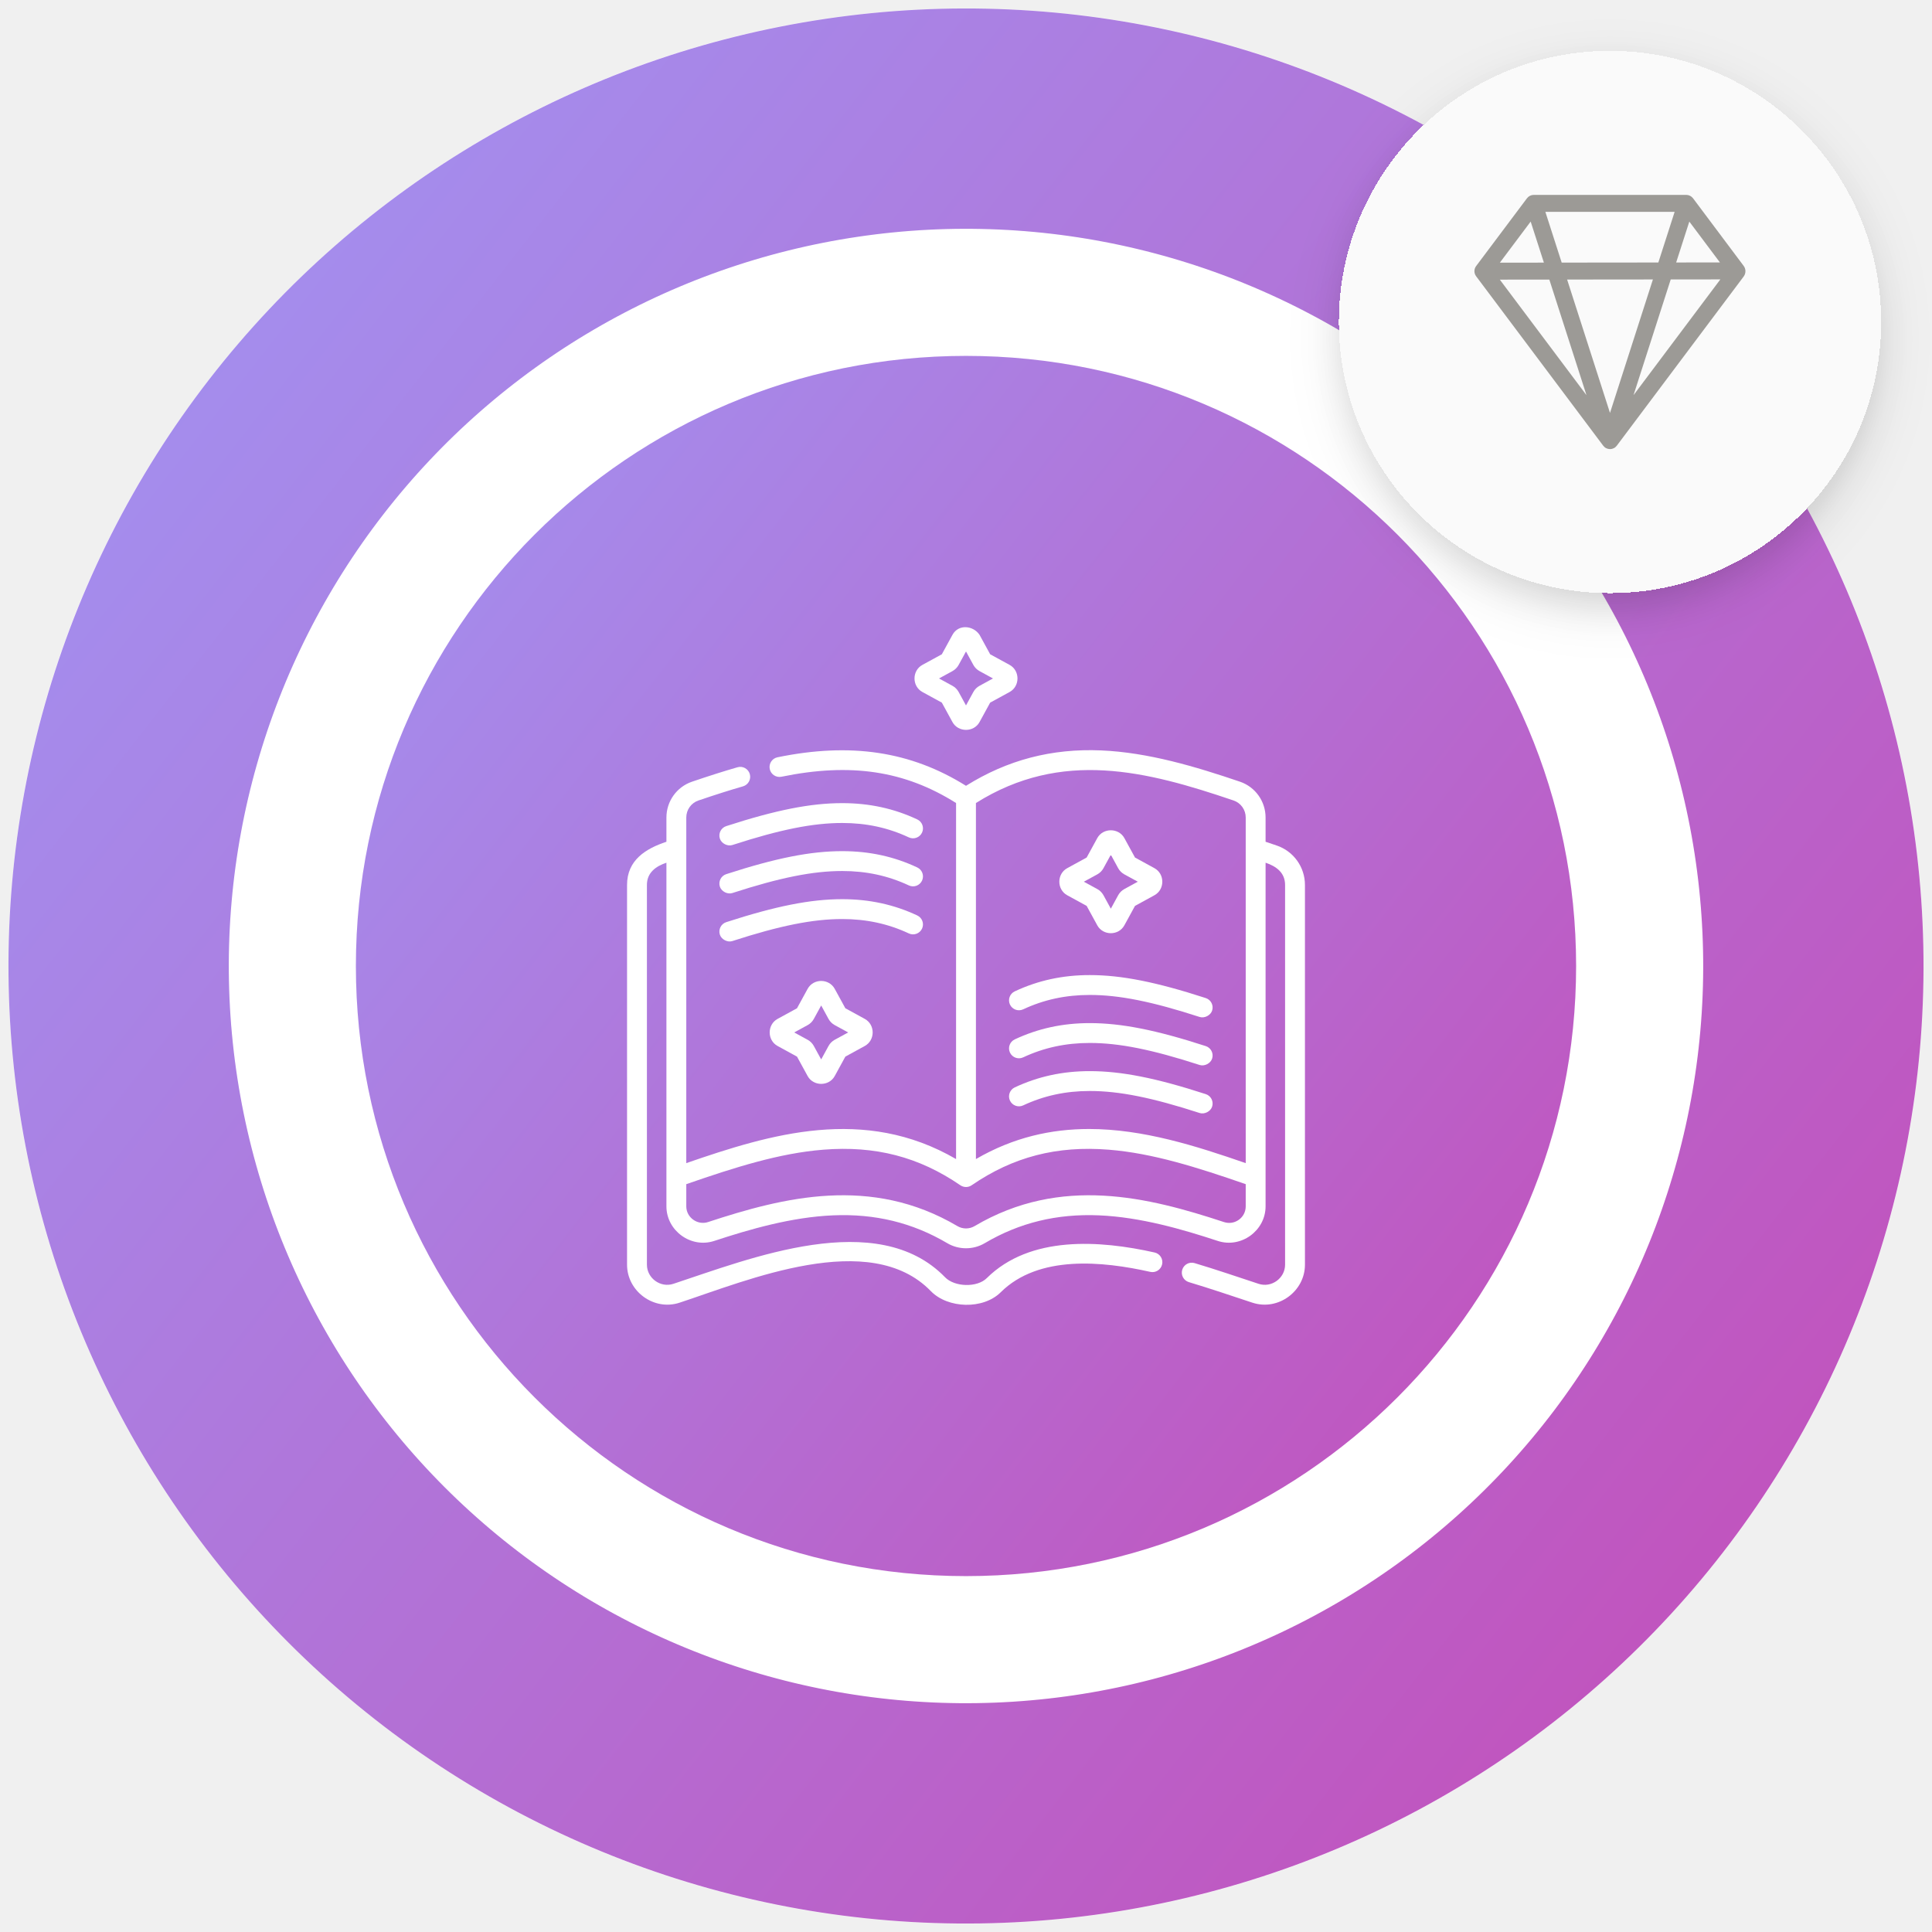
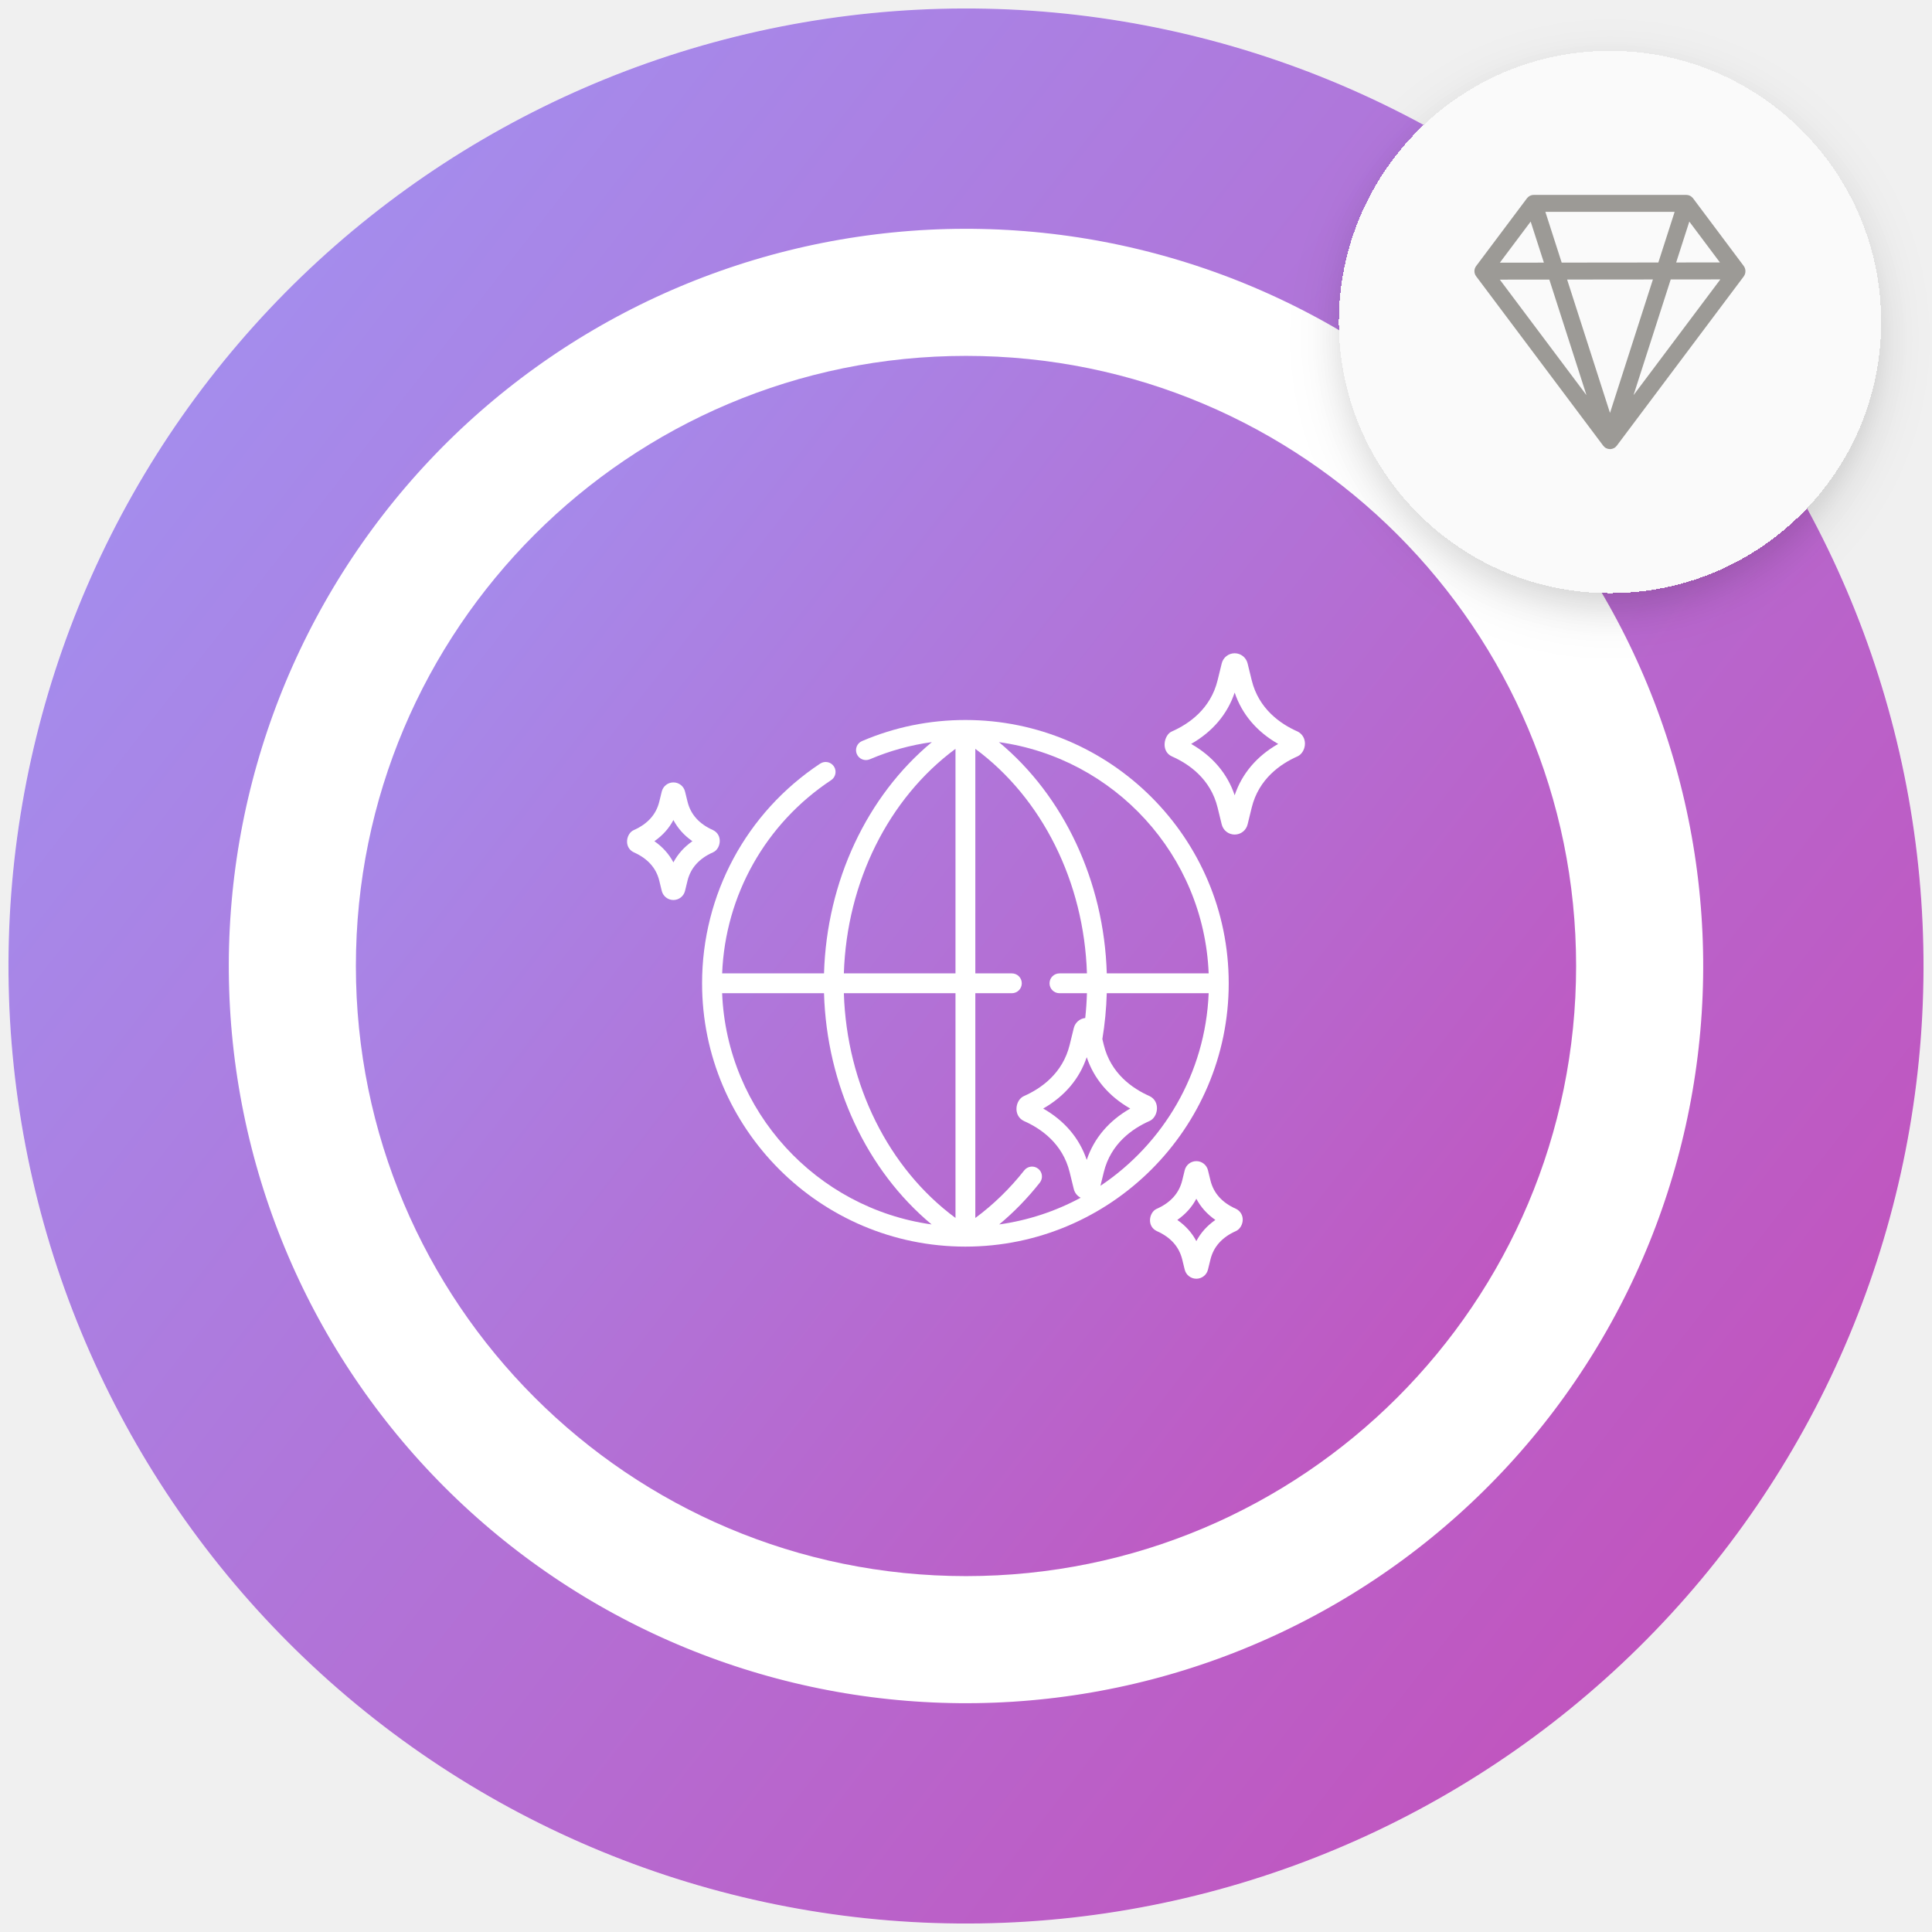
<svg xmlns="http://www.w3.org/2000/svg" width="114" height="114" viewBox="0 0 114 114" fill="none">
  <rect x="3" y="3" width="108" height="108" rx="54" fill="white" />
  <circle cx="57" cy="57" r="50" stroke="#FDF2FF" stroke-width="13" />
  <path d="M92.355 21.645C101.475 30.765 106.718 43.056 106.989 55.951C107.26 68.845 102.537 81.346 93.808 90.841C85.079 100.335 73.019 106.089 60.147 106.901C47.275 107.713 34.587 103.519 24.734 95.196C14.882 86.873 8.626 75.065 7.275 62.238C5.924 49.412 9.582 36.559 17.484 26.366C25.386 16.173 36.921 9.427 49.68 7.539C62.438 5.651 75.433 8.766 85.949 16.233" stroke="url(#paint0_linear_57_137)" stroke-width="13" />
  <rect x="21" y="21" width="72" height="72" rx="36" fill="#FDF2FF" />
  <rect x="21" y="21" width="72" height="72" rx="36" fill="url(#paint1_linear_57_137)" />
  <g clip-path="url(#clip0_57_137)">
-     <path d="M75.335 49.891C75.106 49.812 74.887 49.739 74.677 49.669V48.238C74.677 47.281 74.069 46.431 73.164 46.124C70.547 45.235 67.744 44.396 64.973 44.279C62.056 44.156 59.444 44.839 57 46.367C53.744 44.332 50.197 43.797 45.876 44.685C45.559 44.75 45.355 45.059 45.42 45.376C45.485 45.693 45.795 45.897 46.112 45.832C50.19 44.995 53.383 45.473 56.414 47.383V68.392C50.988 65.24 45.463 66.913 40.495 68.632V48.238C40.495 47.783 40.783 47.379 41.213 47.233C42.239 46.885 43.074 46.62 43.842 46.399C44.153 46.309 44.332 45.985 44.243 45.674C44.153 45.363 43.829 45.183 43.518 45.273C42.732 45.499 41.88 45.769 40.836 46.124C39.931 46.431 39.323 47.281 39.323 48.238V49.669C38.098 50.076 37 50.754 37 52.217V74.624C37 76.196 38.584 77.365 40.097 76.867C44.082 75.556 51.331 72.48 54.923 76.182C55.929 77.218 58.011 77.281 59.048 76.252C61.288 74.031 65.067 74.419 67.872 75.048C68.188 75.12 68.501 74.921 68.572 74.605C68.643 74.289 68.445 73.976 68.129 73.905C64.9 73.18 60.774 72.889 58.223 75.42C57.656 75.983 56.329 75.948 55.764 75.366C51.762 71.24 44.234 74.272 39.731 75.754C38.973 76.003 38.172 75.421 38.172 74.624V52.217C38.172 51.486 38.703 51.114 39.323 50.905V71.182C39.323 72.616 40.768 73.675 42.145 73.222C44.234 72.535 46.7 71.818 49.149 71.713C51.638 71.607 53.845 72.145 55.898 73.357C56.572 73.755 57.428 73.755 58.102 73.357C60.155 72.144 62.363 71.608 64.851 71.713C67.3 71.818 69.766 72.535 71.855 73.222C73.232 73.675 74.677 72.616 74.677 71.182V50.905C75.297 51.114 75.828 51.486 75.828 52.217V74.624C75.828 75.421 75.027 76.003 74.269 75.754C73.011 75.34 71.757 74.911 70.488 74.531C70.178 74.439 69.852 74.615 69.759 74.925C69.666 75.235 69.842 75.561 70.152 75.654C71.411 76.031 72.655 76.456 73.903 76.867C75.416 77.364 77 76.197 77 74.624V52.217C77 51.164 76.331 50.229 75.335 49.891ZM72.787 47.233C73.217 47.379 73.505 47.783 73.505 48.238V68.632C70.573 67.617 67.447 66.618 64.262 66.618C62.05 66.618 59.809 67.1 57.586 68.392V47.383C62.648 44.2 67.666 45.493 72.787 47.233ZM73.102 71.972C72.844 72.159 72.523 72.208 72.221 72.109C67.774 70.646 62.603 69.338 57.506 72.348C57.194 72.532 56.806 72.532 56.494 72.348C51.397 69.338 46.226 70.646 41.779 72.109C41.156 72.314 40.495 71.84 40.495 71.182V69.873C43.377 68.874 45.99 68.047 48.568 67.84C51.645 67.592 54.219 68.259 56.669 69.939C56.874 70.078 57.142 70.074 57.339 69.934C59.786 68.258 62.358 67.593 65.433 67.84C68.01 68.047 70.623 68.874 73.505 69.873V71.182C73.505 71.499 73.358 71.787 73.102 71.972Z" fill="white" />
-     <path d="M54.123 48.35C52.744 47.704 51.296 47.39 49.696 47.39C47.831 47.39 45.785 47.795 42.853 48.746C42.545 48.846 42.377 49.176 42.477 49.484C42.57 49.771 42.931 49.953 43.215 49.861C46.023 48.95 47.961 48.561 49.696 48.561C51.12 48.561 52.406 48.839 53.627 49.411C53.92 49.548 54.268 49.422 54.406 49.129C54.543 48.836 54.417 48.487 54.123 48.35Z" fill="white" />
-     <path d="M54.123 51.184C52.744 50.537 51.296 50.223 49.696 50.223C47.831 50.223 45.785 50.629 42.853 51.58C42.545 51.68 42.377 52.01 42.477 52.318C42.57 52.605 42.931 52.787 43.215 52.694C46.023 51.784 47.961 51.395 49.696 51.395C51.12 51.395 52.406 51.673 53.627 52.245C53.92 52.382 54.268 52.256 54.406 51.963C54.543 51.67 54.417 51.321 54.123 51.184Z" fill="white" />
-     <path d="M54.406 54.796C54.543 54.503 54.416 54.154 54.123 54.017C52.744 53.371 51.295 53.057 49.696 53.057C47.831 53.057 45.785 53.463 42.853 54.413C42.545 54.513 42.377 54.844 42.477 55.151C42.57 55.438 42.931 55.621 43.215 55.528C46.023 54.617 47.961 54.229 49.696 54.229C51.12 54.229 52.406 54.507 53.627 55.078C53.92 55.216 54.268 55.089 54.406 54.796Z" fill="white" />
-     <path d="M60.373 59.557C61.594 58.986 62.88 58.708 64.304 58.708C66.039 58.708 67.977 59.096 70.785 60.007C71.07 60.099 71.43 59.917 71.523 59.63C71.623 59.322 71.455 58.992 71.147 58.892C68.215 57.941 66.169 57.536 64.304 57.536C62.705 57.536 61.256 57.85 59.877 58.496C59.584 58.633 59.457 58.982 59.594 59.275C59.732 59.568 60.08 59.694 60.373 59.557Z" fill="white" />
-     <path d="M60.373 62.391C61.594 61.819 62.88 61.541 64.304 61.541C66.039 61.541 67.977 61.93 70.785 62.84C71.07 62.933 71.43 62.751 71.523 62.464C71.623 62.156 71.455 61.826 71.147 61.726C68.215 60.775 66.169 60.37 64.304 60.37C62.705 60.37 61.256 60.684 59.877 61.33C59.584 61.467 59.457 61.816 59.594 62.109C59.732 62.402 60.08 62.528 60.373 62.391Z" fill="white" />
-     <path d="M60.373 65.225C61.594 64.653 62.88 64.375 64.304 64.375C66.039 64.375 67.977 64.764 70.785 65.674C71.07 65.767 71.43 65.585 71.523 65.298C71.623 64.99 71.455 64.659 71.147 64.56C68.215 63.609 66.169 63.203 64.304 63.203C62.705 63.203 61.256 63.517 59.877 64.163C59.584 64.301 59.457 64.65 59.594 64.942C59.732 65.235 60.08 65.362 60.373 65.225Z" fill="white" />
-     <path d="M54.427 40.832L55.574 41.459L56.201 42.605C56.537 43.221 57.462 43.222 57.799 42.605L58.426 41.459L59.573 40.832C60.193 40.493 60.193 39.573 59.573 39.233L58.426 38.607L57.799 37.46C57.429 36.906 56.556 36.81 56.201 37.46L55.574 38.607L54.427 39.233C53.807 39.573 53.807 40.493 54.427 40.832ZM56.203 39.598C56.356 39.514 56.481 39.389 56.565 39.236L57 38.441L57.435 39.236C57.519 39.389 57.644 39.514 57.797 39.598L58.592 40.033L57.797 40.468C57.644 40.551 57.519 40.677 57.435 40.83L57 41.625L56.565 40.83C56.481 40.677 56.356 40.551 56.203 40.468L55.408 40.033L56.203 39.598Z" fill="white" />
-     <path d="M62.973 52.826L64.119 53.453L64.746 54.599C65.086 55.22 66.005 55.22 66.345 54.599L66.972 53.453L68.118 52.826C68.739 52.486 68.739 51.567 68.118 51.227L66.972 50.6L66.345 49.454C66.008 48.839 65.084 48.837 64.746 49.454L64.119 50.6L62.973 51.227C62.352 51.567 62.352 52.486 62.973 52.826ZM64.749 51.592C64.902 51.508 65.027 51.383 65.111 51.23L65.546 50.435L65.98 51.23C66.064 51.383 66.189 51.508 66.342 51.592L67.137 52.026L66.342 52.461C66.189 52.545 66.064 52.67 65.98 52.823L65.546 53.618L65.111 52.823C65.027 52.67 64.902 52.545 64.749 52.461L63.953 52.026L64.749 51.592Z" fill="white" />
-     <path d="M49.881 59.494L49.254 58.348C48.914 57.727 47.995 57.727 47.655 58.348L47.028 59.494L45.882 60.121C45.261 60.461 45.261 61.38 45.882 61.72L47.028 62.347L47.655 63.493C47.992 64.109 48.916 64.11 49.254 63.493L49.881 62.347L51.027 61.72C51.648 61.38 51.648 60.461 51.027 60.121L49.881 59.494ZM49.251 61.355C49.098 61.439 48.973 61.564 48.889 61.718L48.455 62.513L48.02 61.718C47.936 61.564 47.811 61.439 47.658 61.355L46.863 60.921L47.658 60.486C47.811 60.402 47.936 60.277 48.02 60.124L48.455 59.329L48.889 60.124C48.973 60.277 49.098 60.402 49.252 60.486L50.047 60.921L49.251 61.355Z" fill="white" />
+     <path d="M72.502 58.021C72.502 49.454 65.532 42.484 56.965 42.484C54.848 42.484 52.796 42.902 50.866 43.727C50.569 43.853 50.431 44.197 50.558 44.494C50.685 44.791 51.029 44.929 51.325 44.802C52.502 44.3 53.728 43.962 54.987 43.789C51.154 46.97 48.783 52.004 48.622 57.436H42.611C42.796 52.828 45.17 48.598 49.042 46.034C49.311 45.855 49.385 45.492 49.206 45.223C49.028 44.954 48.665 44.88 48.395 45.058C44.032 47.948 41.427 52.794 41.427 58.021C41.427 66.588 48.397 73.558 56.965 73.558C65.532 73.558 72.502 66.588 72.502 58.021ZM71.319 57.436H65.307C65.147 52.005 62.776 46.972 58.944 43.791C65.744 44.732 71.038 50.449 71.319 57.436ZM64.123 62.381C64.552 63.658 65.428 64.69 66.691 65.411C65.428 66.132 64.552 67.165 64.123 68.441C63.694 67.165 62.818 66.132 61.555 65.411C62.818 64.69 63.694 63.658 64.123 62.381ZM63.75 60.94C63.751 60.94 63.751 60.94 63.75 60.94ZM62.514 58.606H64.136C64.121 59.096 64.088 59.584 64.036 60.068C63.711 60.104 63.439 60.338 63.36 60.662L63.117 61.655C62.702 63.348 61.421 64.232 60.419 64.675C59.907 64.901 59.759 65.83 60.419 66.147C61.421 66.59 62.702 67.474 63.117 69.167L63.36 70.16C63.416 70.389 63.568 70.573 63.766 70.674C62.298 71.466 60.676 72.01 58.959 72.249C59.829 71.526 60.631 70.701 61.356 69.783C61.556 69.529 61.513 69.162 61.259 68.962C61.006 68.761 60.638 68.805 60.438 69.058C59.583 70.141 58.614 71.082 57.55 71.868V58.606H59.707C60.03 58.606 60.292 58.344 60.292 58.021C60.292 57.698 60.03 57.436 59.707 57.436H57.55V44.186C61.496 47.099 63.967 52.052 64.136 57.436H62.514C62.191 57.436 61.929 57.698 61.929 58.021C61.929 58.344 62.191 58.606 62.514 58.606ZM56.38 71.866C52.431 68.951 49.959 63.995 49.793 58.606H56.38V71.866ZM56.38 44.186V57.436H49.793C49.962 52.052 52.433 47.099 56.38 44.186ZM42.61 58.606H48.622C48.78 64.034 51.146 69.066 54.971 72.249C48.178 71.302 42.891 65.588 42.61 58.606ZM64.933 69.97L65.13 69.167C65.544 67.474 66.826 66.59 67.828 66.147C68.339 65.922 68.488 64.992 67.828 64.675C66.826 64.232 65.544 63.348 65.13 61.655L65.046 61.31C65.193 60.422 65.28 59.516 65.306 58.606H71.319C71.129 63.341 68.637 67.492 64.933 69.97Z" fill="white" />
+     <path d="M76.645 43.208C76.617 43.189 76.587 43.173 76.557 43.16C75.555 42.717 74.274 41.833 73.859 40.14L73.616 39.147C73.53 38.794 73.216 38.547 72.853 38.547C72.49 38.547 72.175 38.794 72.089 39.147L71.846 40.14C71.432 41.833 70.15 42.717 69.148 43.16C68.688 43.348 68.471 44.323 69.148 44.632C70.15 45.075 71.432 45.959 71.846 47.652L72.089 48.645C72.175 48.998 72.49 49.244 72.853 49.244C73.216 49.244 73.53 48.998 73.616 48.645L73.859 47.652C74.274 45.959 75.555 45.075 76.557 44.632C77.038 44.414 77.212 43.587 76.645 43.208ZM72.853 46.926C72.424 45.649 71.548 44.617 70.285 43.896C71.548 43.175 72.424 42.142 72.853 40.866C73.282 42.142 74.158 43.175 75.421 43.896C74.158 44.617 73.282 45.649 72.853 46.926Z" fill="white" />
+     <path d="M73.016 71.375C72.988 71.356 72.958 71.34 72.928 71.327C72.114 70.967 71.609 70.404 71.425 69.654L71.278 69.053C71.2 68.736 70.918 68.514 70.592 68.514H70.592C70.265 68.514 69.983 68.736 69.905 69.053L69.758 69.654C69.574 70.404 69.069 70.967 68.255 71.327C67.813 71.515 67.642 72.344 68.255 72.64C69.069 73 69.574 73.563 69.758 74.313L69.905 74.914C69.983 75.231 70.265 75.453 70.592 75.453C70.918 75.453 71.201 75.231 71.278 74.914L71.425 74.313C71.609 73.563 72.115 73 72.928 72.64C73.337 72.457 73.537 71.739 73.016 71.375ZM70.142 69.331L70.142 69.332C70.142 69.332 70.142 69.331 70.142 69.331C70.142 69.331 70.142 69.331 70.142 69.331ZM70.591 73.233C70.332 72.741 69.954 72.321 69.469 71.984C69.954 71.646 70.332 71.226 70.591 70.734C70.851 71.226 71.229 71.646 71.714 71.984C71.229 72.321 70.851 72.741 70.591 73.233Z" fill="white" />
+     <path d="M42.159 50.245C42.53 50.008 42.645 49.26 42.071 48.98C41.258 48.62 40.752 48.057 40.569 47.307L40.421 46.706C40.344 46.389 40.061 46.167 39.735 46.167C39.408 46.167 39.126 46.389 39.048 46.706L38.901 47.307C38.718 48.057 38.212 48.62 37.399 48.98C36.956 49.168 36.785 49.996 37.399 50.293C38.212 50.653 38.718 51.216 38.901 51.965L39.048 52.567C39.126 52.884 39.408 53.106 39.735 53.106C40.061 53.106 40.343 52.884 40.421 52.567L40.568 51.965C40.752 51.216 41.258 50.653 42.071 50.293C42.102 50.28 42.131 50.264 42.159 50.245ZM39.735 50.886C39.475 50.394 39.098 49.974 38.613 49.636C39.098 49.299 39.475 48.879 39.735 48.387C39.995 48.879 40.372 49.299 40.857 49.636C40.372 49.974 39.995 50.394 39.735 50.886Z" fill="white" />
  </g>
  <g filter="url(#filter0_dd_57_137)">
    <rect x="79" y="3" width="32" height="32" rx="16" fill="#FAFAFA" shape-rendering="crispEdges" />
    <path d="M90.1 11.7C90.147 11.638 90.207 11.588 90.276 11.553C90.346 11.518 90.422 11.5 90.5 11.5H99.5C99.578 11.5 99.654 11.518 99.724 11.553C99.793 11.588 99.853 11.638 99.9 11.7L102.876 15.674C103.025 15.859 103.032 16.124 102.886 16.318L95.4 26.3C95.353 26.362 95.293 26.413 95.224 26.447C95.154 26.482 95.078 26.5 95 26.5C94.922 26.5 94.846 26.482 94.776 26.447C94.707 26.413 94.647 26.362 94.6 26.3L87.1 16.3C87.035 16.213 87 16.108 87 16C87 15.892 87.035 15.787 87.1 15.7L90.1 11.7ZM101.486 15.485L99.68 13.075L98.904 15.488L101.486 15.485ZM97.853 15.489L98.814 12.5H91.186L92.149 15.495L97.853 15.489ZM92.47 16.495L95 24.366L97.532 16.49L92.47 16.495ZM91.099 15.496L90.319 13.074L88.501 15.499L91.099 15.496ZM88.499 16.5L93.612 23.317L91.42 16.497L88.5 16.5H88.499ZM96.388 23.317L101.511 16.487L98.583 16.489L96.388 23.317Z" fill="#9C9A96" />
  </g>
  <defs>
    <filter id="filter0_dd_57_137" x="76" y="1" width="38" height="38" filterUnits="userSpaceOnUse" color-interpolation-filters="sRGB">
      <feFlood flood-opacity="0" result="BackgroundImageFix" />
      <feColorMatrix in="SourceAlpha" type="matrix" values="0 0 0 0 0 0 0 0 0 0 0 0 0 0 0 0 0 0 127 0" result="hardAlpha" />
      <feOffset dy="1" />
      <feGaussianBlur stdDeviation="1.5" />
      <feComposite in2="hardAlpha" operator="out" />
      <feColorMatrix type="matrix" values="0 0 0 0 0 0 0 0 0 0 0 0 0 0 0 0 0 0 0.1 0" />
      <feBlend mode="normal" in2="BackgroundImageFix" result="effect1_dropShadow_57_137" />
      <feColorMatrix in="SourceAlpha" type="matrix" values="0 0 0 0 0 0 0 0 0 0 0 0 0 0 0 0 0 0 127 0" result="hardAlpha" />
      <feMorphology radius="1" operator="erode" in="SourceAlpha" result="effect2_dropShadow_57_137" />
      <feOffset dy="1" />
      <feGaussianBlur stdDeviation="1" />
      <feComposite in2="hardAlpha" operator="out" />
      <feColorMatrix type="matrix" values="0 0 0 0 0 0 0 0 0 0 0 0 0 0 0 0 0 0 0.1 0" />
      <feBlend mode="normal" in2="effect1_dropShadow_57_137" result="effect2_dropShadow_57_137" />
      <feBlend mode="normal" in="SourceGraphic" in2="effect2_dropShadow_57_137" result="shape" />
    </filter>
    <linearGradient id="paint0_linear_57_137" x1="7" y1="7" x2="117.613" y2="93.415" gradientUnits="userSpaceOnUse">
      <stop stop-color="#A193F2" />
      <stop offset="1" stop-color="#C44EB9" />
    </linearGradient>
    <linearGradient id="paint1_linear_57_137" x1="21" y1="21" x2="100.641" y2="83.219" gradientUnits="userSpaceOnUse">
      <stop stop-color="#A193F2" />
      <stop offset="1" stop-color="#C44EB9" />
    </linearGradient>
    <clipPath id="clip0_57_137">
      <rect width="40" height="40" fill="white" transform="translate(37 37)" />
    </clipPath>
  </defs>
</svg>
